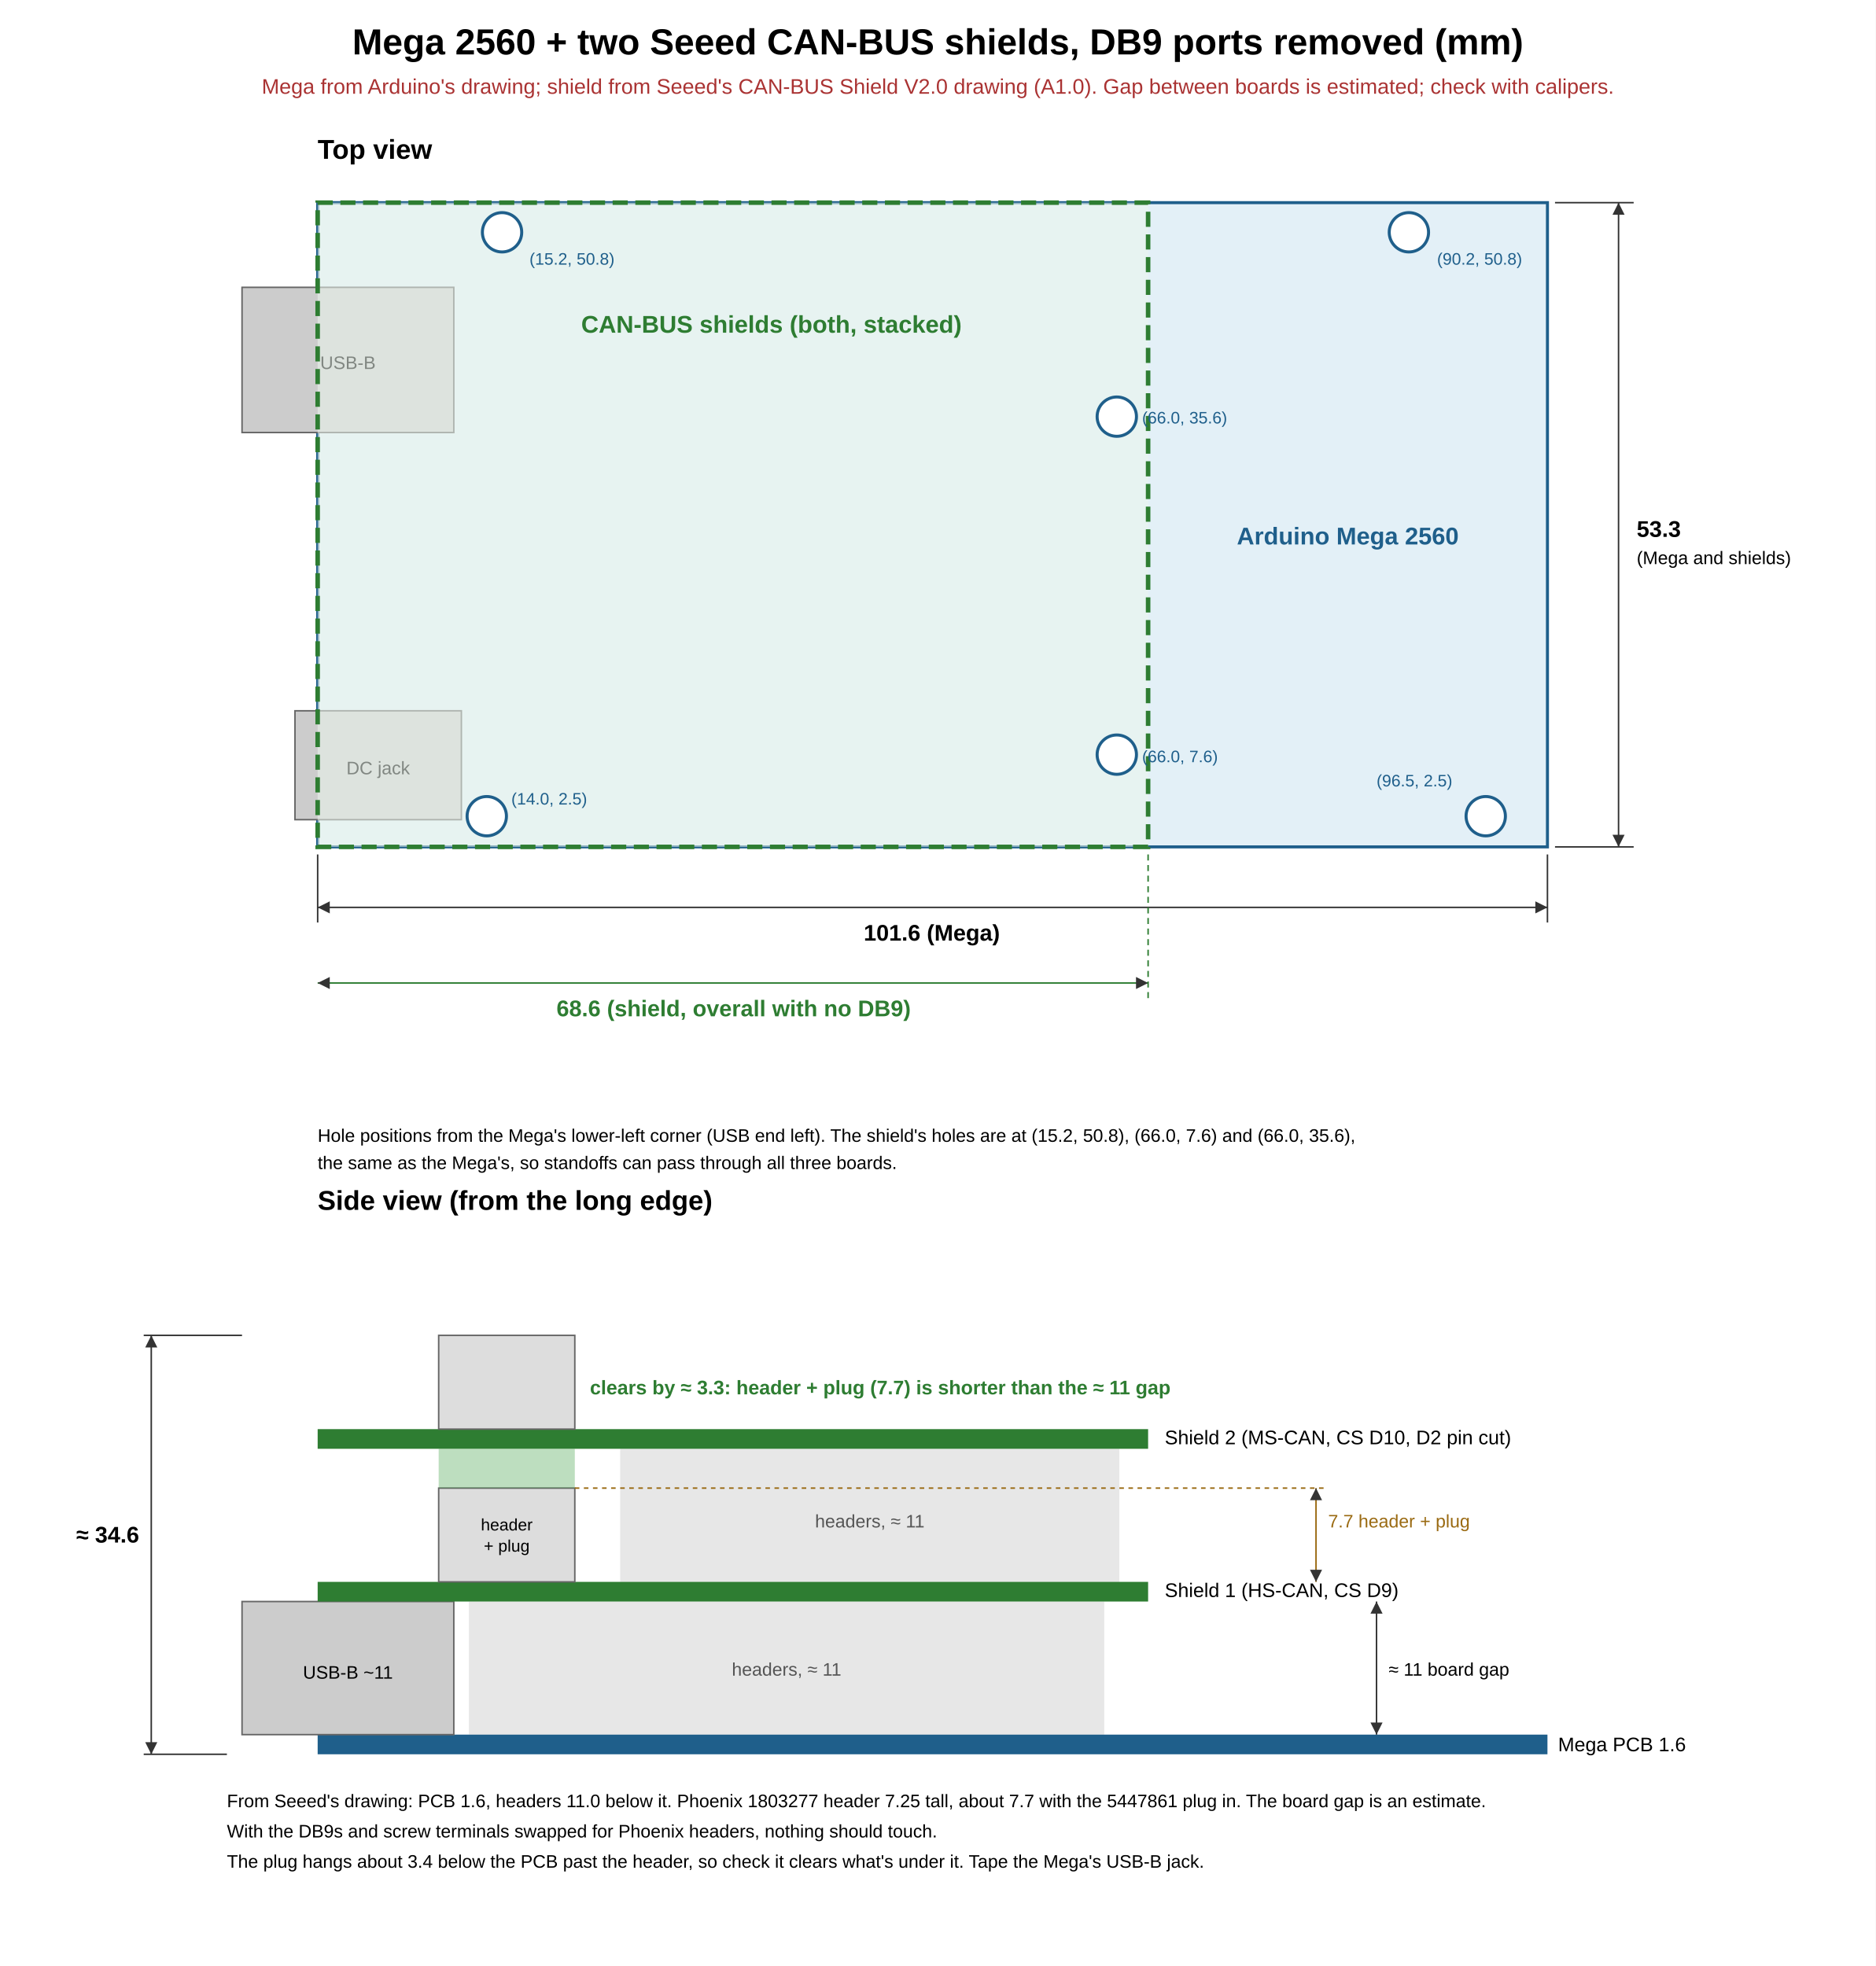
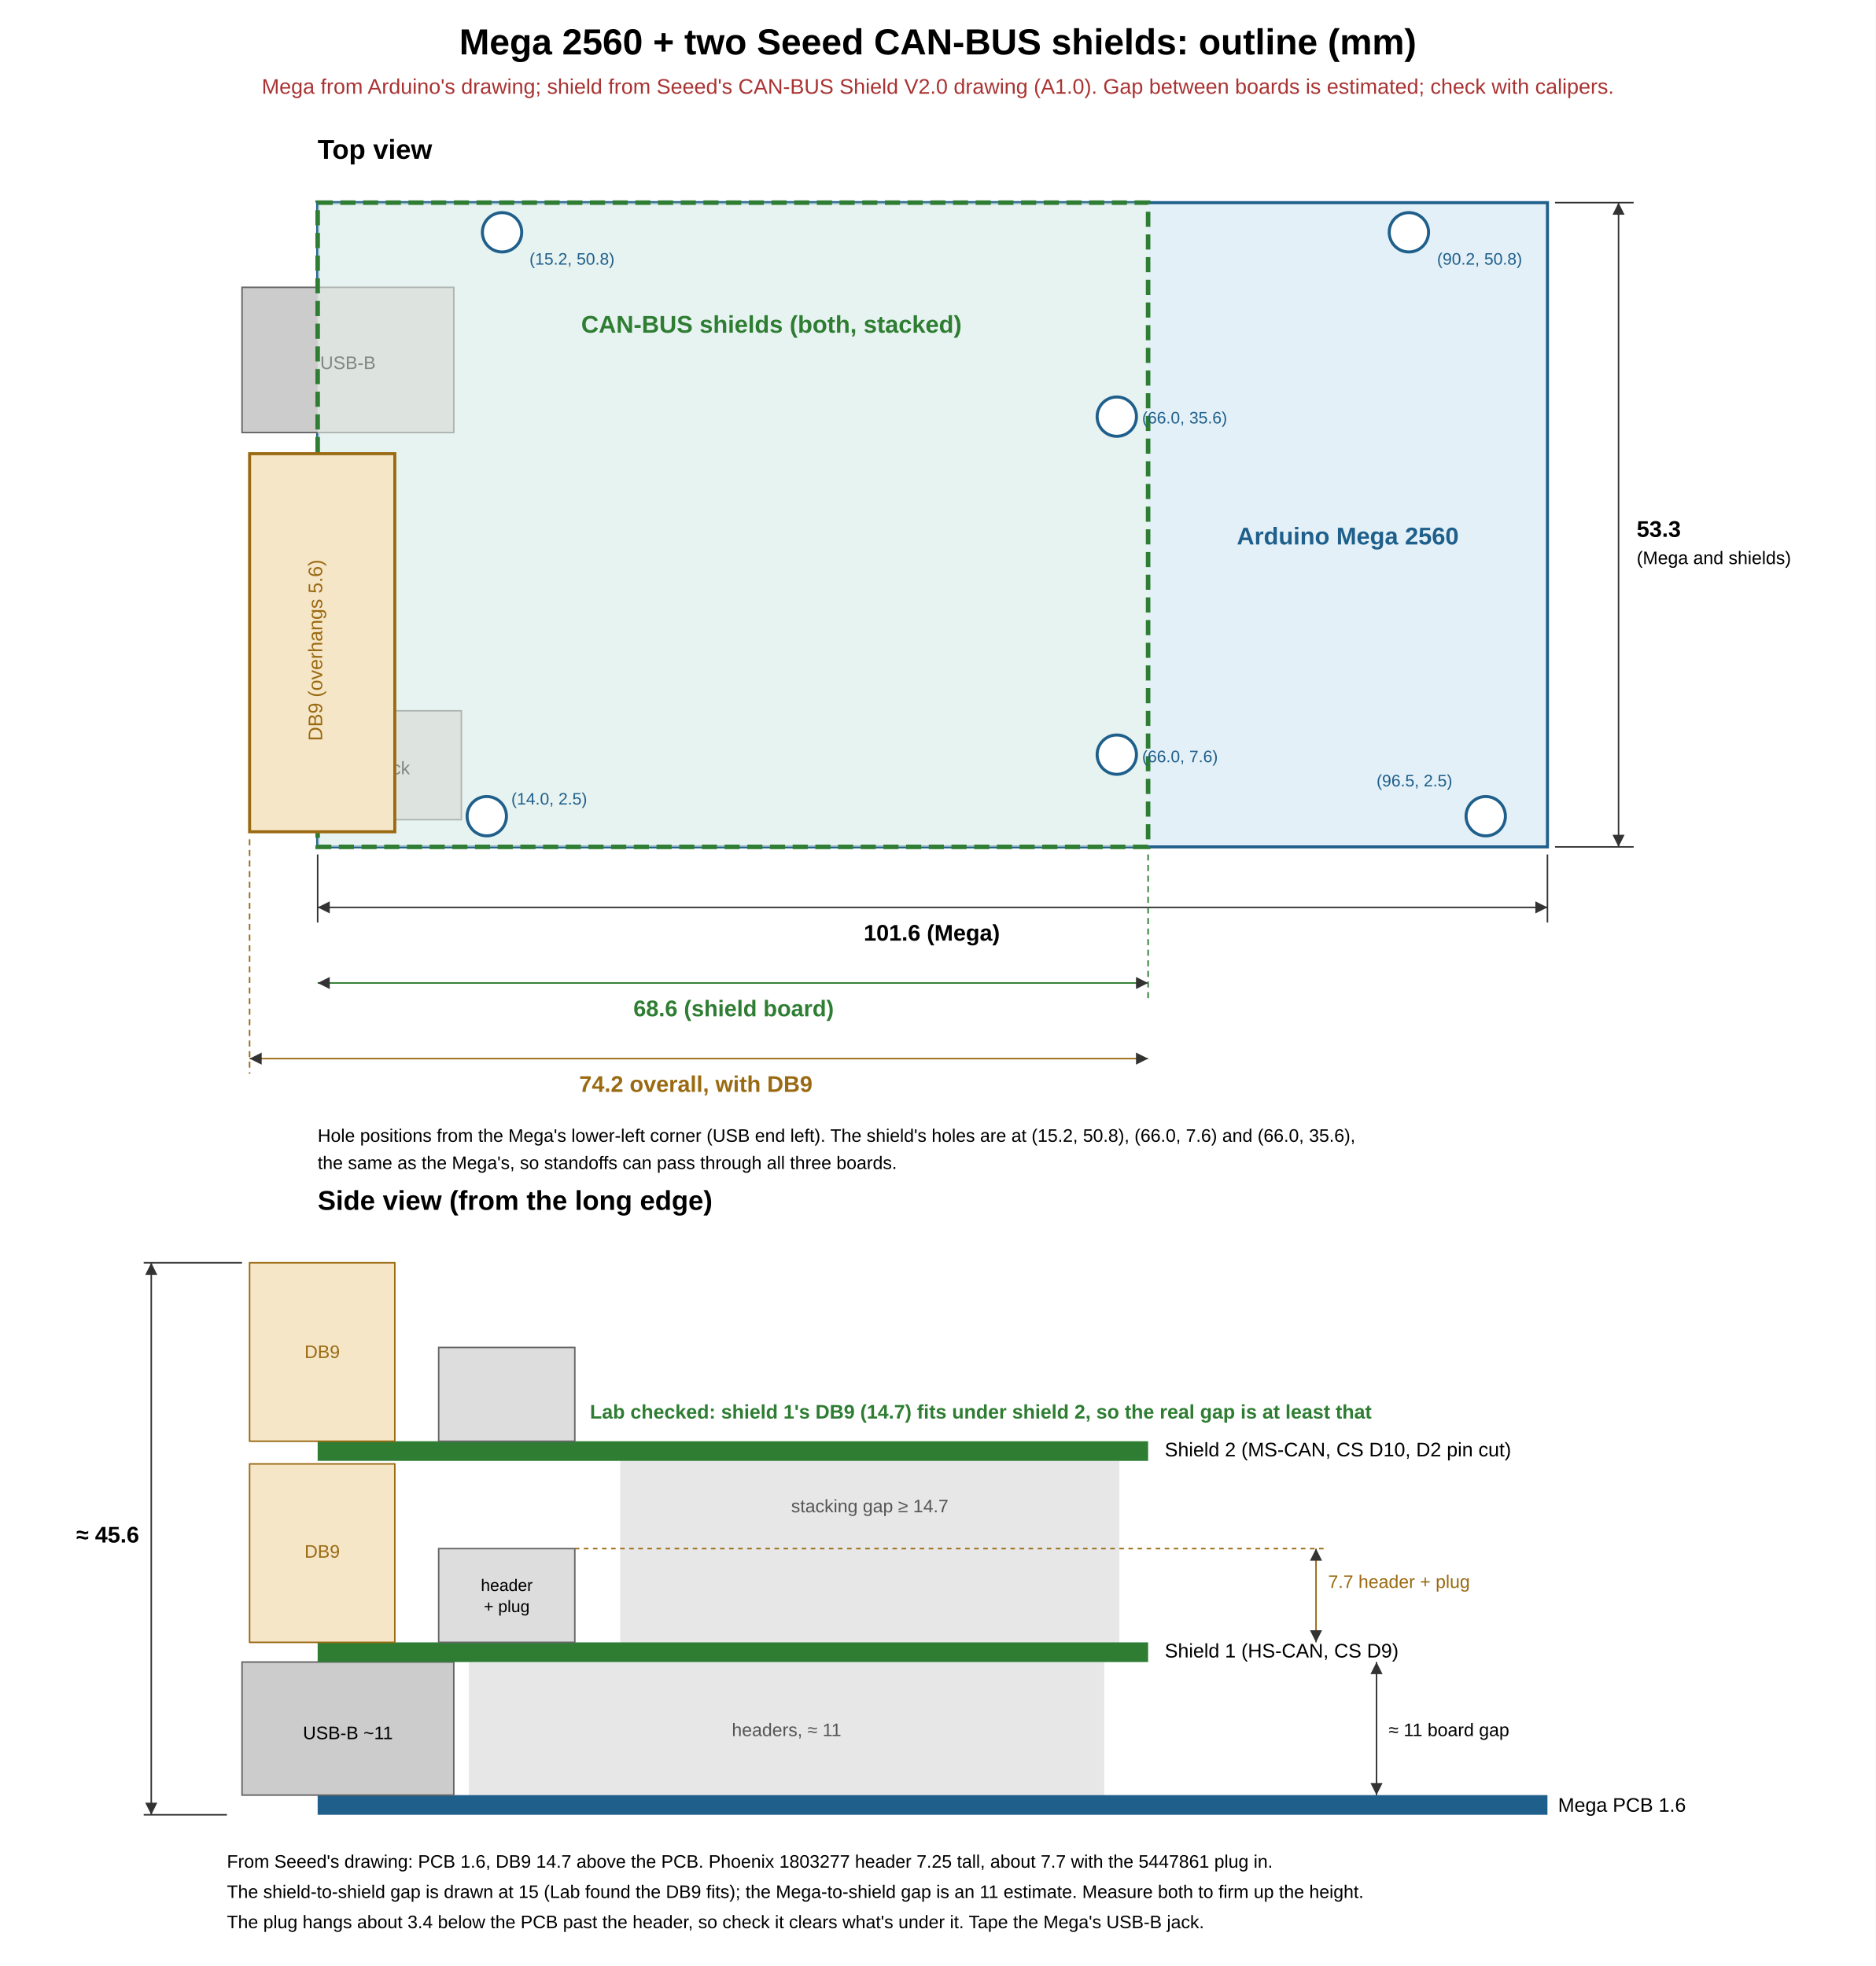
<svg xmlns="http://www.w3.org/2000/svg" width="1240" height="1300" viewBox="0 0 1240 1300" font-family="Arial, Helvetica, sans-serif">
  <defs>
    <marker id="a" viewBox="0 0 10 10" refX="10" refY="5" markerWidth="8" markerHeight="8" orient="auto-start-reverse">
      <path d="M0 0L10 5L0 10z" fill="#333" />
    </marker>
  </defs>
  <rect width="1240" height="1300" fill="#fff" />
-   <text x="620" y="36" text-anchor="middle" font-size="24" font-weight="bold">Mega 2560 + two Seeed CAN-BUS shields, DB9 ports removed (mm)</text>
+   <text x="620" y="36" text-anchor="middle" font-size="24" font-weight="bold">Mega 2560 + two Seeed CAN-BUS shields: outline (mm)</text>
  <text x="620" y="62" text-anchor="middle" font-size="14" fill="#a33">Mega from Arduino's drawing; shield from Seeed's CAN-BUS Shield V2.0 drawing (A1.0). Gap between boards is estimated; check with calipers.</text>
  <text x="210" y="105" font-size="18" font-weight="bold">Top view</text>
  <g transform="translate(210,560)">
    <rect x="0" y="-426" width="813" height="426" fill="#e3f0f7" stroke="#1f5f8b" stroke-width="2" />
    <text x="681" y="-200" text-anchor="middle" font-size="16" fill="#1f5f8b" font-weight="bold">Arduino Mega 2560</text>
    <rect x="-50" y="-370" width="140" height="96" fill="#ccc" stroke="#666" />
    <text x="20" y="-316" text-anchor="middle" font-size="12">USB-B</text>
    <rect x="-15" y="-90" width="110" height="72" fill="#ccc" stroke="#666" />
    <text x="40" y="-48" text-anchor="middle" font-size="12">DC jack</text>
    <rect x="0" y="-426" width="549" height="426" fill="#eaf5ec" fill-opacity="0.55" stroke="#2e7d32" stroke-width="3" stroke-dasharray="10 5" />
    <text x="300" y="-340" text-anchor="middle" font-size="16" fill="#2e7d32" font-weight="bold">CAN-BUS shields (both, stacked)</text>
+     <rect x="-45" y="-260" width="96" height="250" fill="#f6e6c8" stroke="#9a6a12" stroke-width="2" />
+     <text x="3" y="-130" text-anchor="middle" font-size="13" fill="#9a6a12" transform="rotate(-90 3 -130)">DB9 (overhangs 5.6)</text>
    <g fill="#fff" stroke="#1f5f8b" stroke-width="2">
      <circle cx="111.8" cy="-20.3" r="13" />
      <circle cx="121.9" cy="-406.4" r="13" />
      <circle cx="528.3" cy="-61" r="13" />
      <circle cx="528.3" cy="-284.5" r="13" />
      <circle cx="721.4" cy="-406.4" r="13" />
      <circle cx="772.2" cy="-20.3" r="13" />
    </g>
    <g font-size="11" fill="#1f5f8b">
      <text x="128" y="-28">(14.0, 2.5)</text>
      <text x="140" y="-385">(15.2, 50.8)</text>
      <text x="545" y="-56">(66.0, 7.6)</text>
      <text x="545" y="-280">(66.0, 35.6)</text>
      <text x="740" y="-385">(90.2, 50.8)</text>
      <text x="700" y="-40">(96.5, 2.5)</text>
    </g>
    <line x1="0" y1="40" x2="813" y2="40" stroke="#333" marker-start="url(#a)" marker-end="url(#a)" />
    <line x1="0" y1="5" x2="0" y2="50" stroke="#333" />
    <line x1="813" y1="5" x2="813" y2="50" stroke="#333" />
    <text x="406" y="62" text-anchor="middle" font-size="15" font-weight="bold">101.6 (Mega)</text>
    <line x1="0" y1="90" x2="549" y2="90" stroke="#2e7d32" marker-start="url(#a)" marker-end="url(#a)" />
    <line x1="549" y1="5" x2="549" y2="100" stroke="#2e7d32" stroke-dasharray="4 3" />
-     <text x="275" y="112" text-anchor="middle" font-size="15" font-weight="bold" fill="#2e7d32">68.6 (shield, overall with no DB9)</text>
+     <text x="275" y="112" text-anchor="middle" font-size="15" font-weight="bold" fill="#2e7d32">68.6 (shield board)</text>
+     <line x1="-45" y1="140" x2="549" y2="140" stroke="#9a6a12" marker-start="url(#a)" marker-end="url(#a)" />
+     <line x1="-45" y1="-5" x2="-45" y2="150" stroke="#9a6a12" stroke-dasharray="4 3" />
+     <text x="250" y="162" text-anchor="middle" font-size="15" font-weight="bold" fill="#9a6a12">74.2 overall, with DB9</text>
    <line x1="860" y1="-426" x2="860" y2="0" stroke="#333" marker-start="url(#a)" marker-end="url(#a)" />
    <line x1="818" y1="-426" x2="870" y2="-426" stroke="#333" />
    <line x1="818" y1="0" x2="870" y2="0" stroke="#333" />
    <text x="872" y="-205" font-size="15" font-weight="bold">53.3</text>
    <text x="872" y="-187" font-size="12">(Mega and shields)</text>
    <text x="0" y="195" font-size="12">Hole positions from the Mega's lower-left corner (USB end left). The shield's holes are at (15.2, 50.8), (66.0, 7.6) and (66.0, 35.6),</text>
    <text x="0" y="213" font-size="12">the same as the Mega's, so standoffs can pass through all three boards.</text>
  </g>
  <text x="210" y="800" font-size="18" font-weight="bold">Side view (from the long edge)</text>
-   <g transform="translate(210,1160)">
+   <g transform="translate(210,1200)">
    <rect x="0" y="-13" width="813" height="13" fill="#1f5f8b" />
    <text x="820" y="-2" font-size="13">Mega PCB 1.6</text>
    <rect x="-50" y="-101" width="140" height="88" fill="#ccc" stroke="#666" />
    <text x="20" y="-50" text-anchor="middle" font-size="12">USB-B ~11</text>
    <rect x="100" y="-101" width="420" height="88" fill="#333" opacity="0.12" />
    <text x="310" y="-52" text-anchor="middle" font-size="12" fill="#555">headers, ≈ 11</text>
    <rect x="0" y="-114" width="549" height="13" fill="#2e7d32" />
    <text x="560" y="-104" font-size="13">Shield 1 (HS-CAN, CS D9)</text>
+     <rect x="-45" y="-232" width="96" height="118" fill="#f6e6c8" stroke="#9a6a12" />
+     <text x="3" y="-170" text-anchor="middle" font-size="12" fill="#9a6a12">DB9</text>
    <rect x="80" y="-176" width="90" height="62" fill="#ddd" stroke="#666" />
    <text x="125" y="-148" text-anchor="middle" font-size="11">header</text>
    <text x="125" y="-134" text-anchor="middle" font-size="11">+ plug</text>
-     <rect x="200" y="-202" width="330" height="88" fill="#333" opacity="0.12" />
-     <text x="365" y="-150" text-anchor="middle" font-size="12" fill="#555">headers, ≈ 11</text>
-     <rect x="0" y="-215" width="549" height="13" fill="#2e7d32" />
-     <text x="560" y="-205" font-size="13">Shield 2 (MS-CAN, CS D10, D2 pin cut)</text>
-     <rect x="80" y="-277" width="90" height="62" fill="#ddd" stroke="#666" />
-     <rect x="80" y="-202" width="90" height="26" fill="#43a047" opacity="0.35" />
-     <text x="180" y="-238" font-size="13" fill="#2e7d32" font-weight="bold">clears by ≈ 3.3: header + plug (7.7) is shorter than the ≈ 11 gap</text>
-     <line x1="-110" y1="0" x2="-110" y2="-277" stroke="#333" marker-start="url(#a)" marker-end="url(#a)" />
+     <rect x="200" y="-234" width="330" height="120" fill="#333" opacity="0.12" />
+     <text x="365" y="-200" text-anchor="middle" font-size="12" fill="#555">stacking gap ≥ 14.7</text>
+     <rect x="0" y="-247" width="549" height="13" fill="#2e7d32" />
+     <text x="560" y="-237" font-size="13">Shield 2 (MS-CAN, CS D10, D2 pin cut)</text>
+     <rect x="80" y="-309" width="90" height="62" fill="#ddd" stroke="#666" />
+     <rect x="-45" y="-365" width="96" height="118" fill="#f6e6c8" stroke="#9a6a12" />
+     <text x="3" y="-302" text-anchor="middle" font-size="12" fill="#9a6a12">DB9</text>
+     <text x="180" y="-262" font-size="13" fill="#2e7d32" font-weight="bold">Lab checked: shield 1's DB9 (14.7) fits under shield 2, so the real gap is at least that</text>
+     <line x1="-110" y1="0" x2="-110" y2="-365" stroke="#333" marker-start="url(#a)" marker-end="url(#a)" />
    <line x1="-115" y1="0" x2="-60" y2="0" stroke="#333" />
-     <line x1="-115" y1="-277" x2="-50" y2="-277" stroke="#333" />
-     <text x="-118" y="-140" text-anchor="end" font-size="15" font-weight="bold">≈ 34.6</text>
+     <line x1="-115" y1="-365" x2="-50" y2="-365" stroke="#333" />
+     <text x="-118" y="-180" text-anchor="end" font-size="15" font-weight="bold">≈ 45.6</text>
    <line x1="700" y1="-13" x2="700" y2="-101" stroke="#333" marker-start="url(#a)" marker-end="url(#a)" />
    <text x="708" y="-52" font-size="12">≈ 11 board gap</text>
    <line x1="660" y1="-114" x2="660" y2="-176" stroke="#9a6a12" marker-start="url(#a)" marker-end="url(#a)" />
    <line x1="170" y1="-176" x2="665" y2="-176" stroke="#9a6a12" stroke-dasharray="3 3" />
    <text x="668" y="-150" font-size="12" fill="#9a6a12">7.7 header + plug</text>
-     <text x="-60" y="35" font-size="12">From Seeed's drawing: PCB 1.6, headers 11.0 below it. Phoenix 1803277 header 7.25 tall, about 7.7 with the 5447861 plug in. The board gap is an estimate.</text>
-     <text x="-60" y="55" font-size="12">With the DB9s and screw terminals swapped for Phoenix headers, nothing should touch.</text>
+     <text x="-60" y="35" font-size="12">From Seeed's drawing: PCB 1.6, DB9 14.7 above the PCB. Phoenix 1803277 header 7.25 tall, about 7.7 with the 5447861 plug in.</text>
+     <text x="-60" y="55" font-size="12">The shield-to-shield gap is drawn at 15 (Lab found the DB9 fits); the Mega-to-shield gap is an 11 estimate. Measure both to firm up the height.</text>
    <text x="-60" y="75" font-size="12">The plug hangs about 3.4 below the PCB past the header, so check it clears what's under it. Tape the Mega's USB-B jack.</text>
  </g>
</svg>
